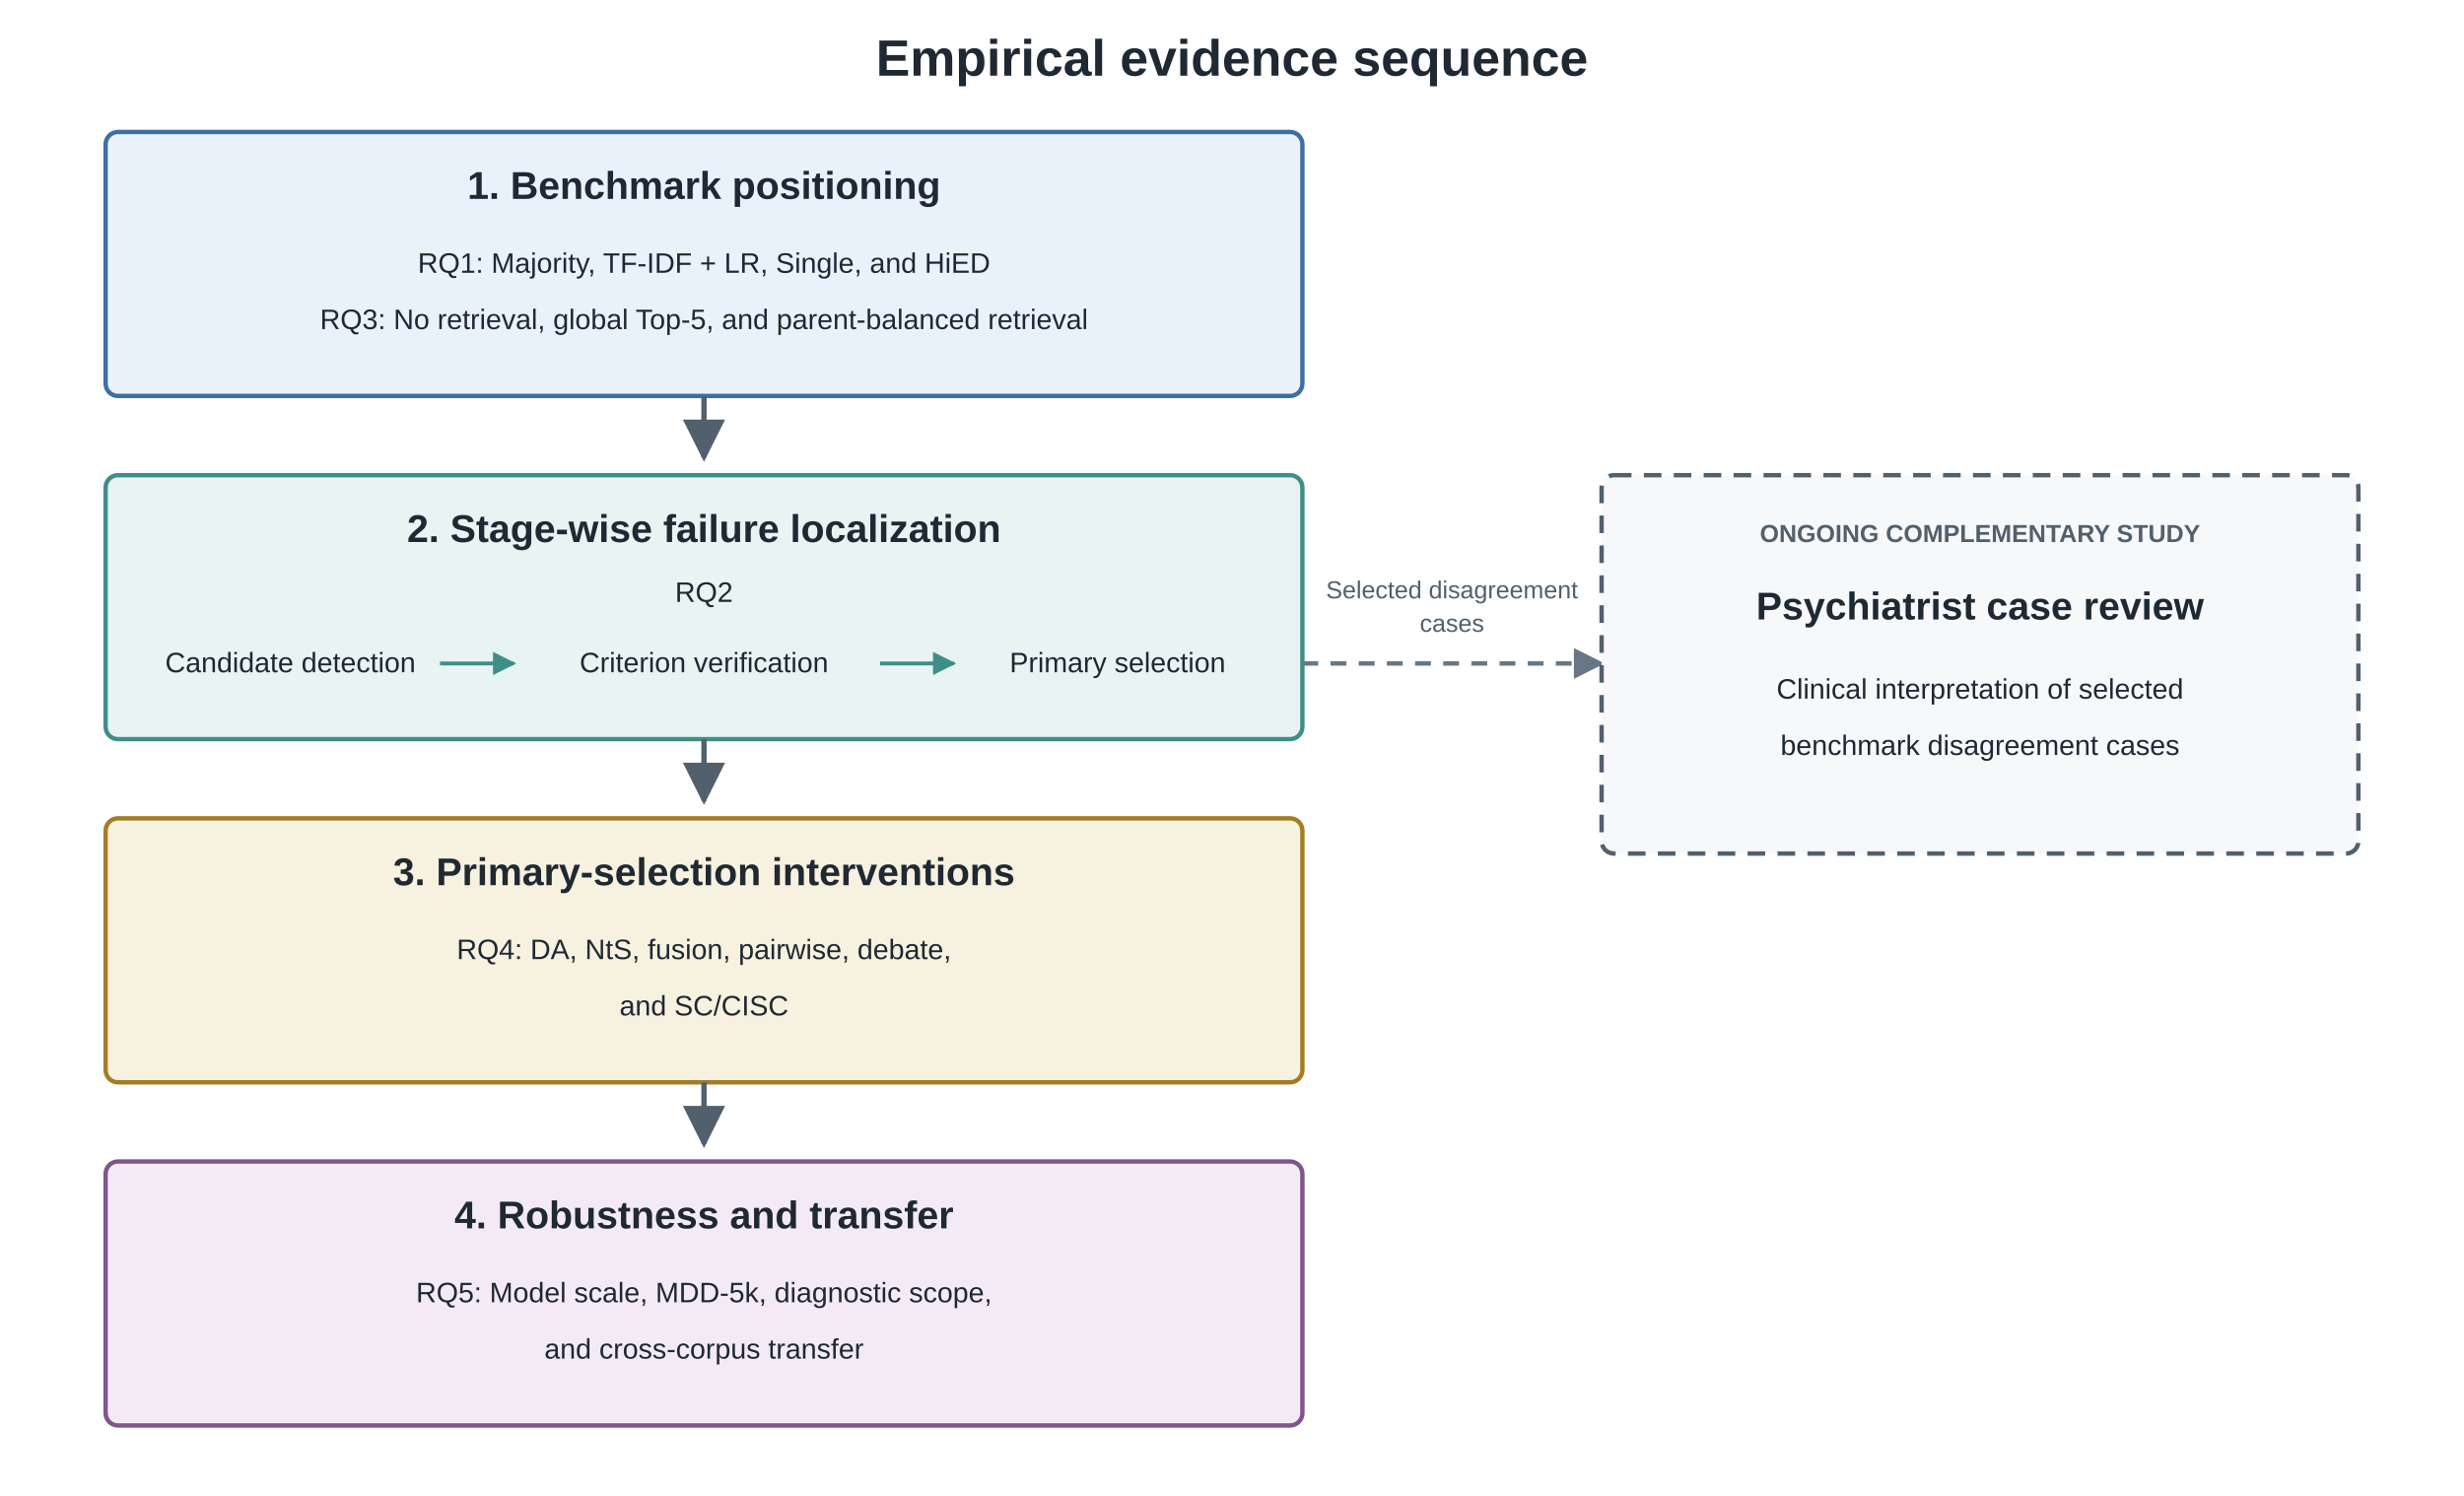
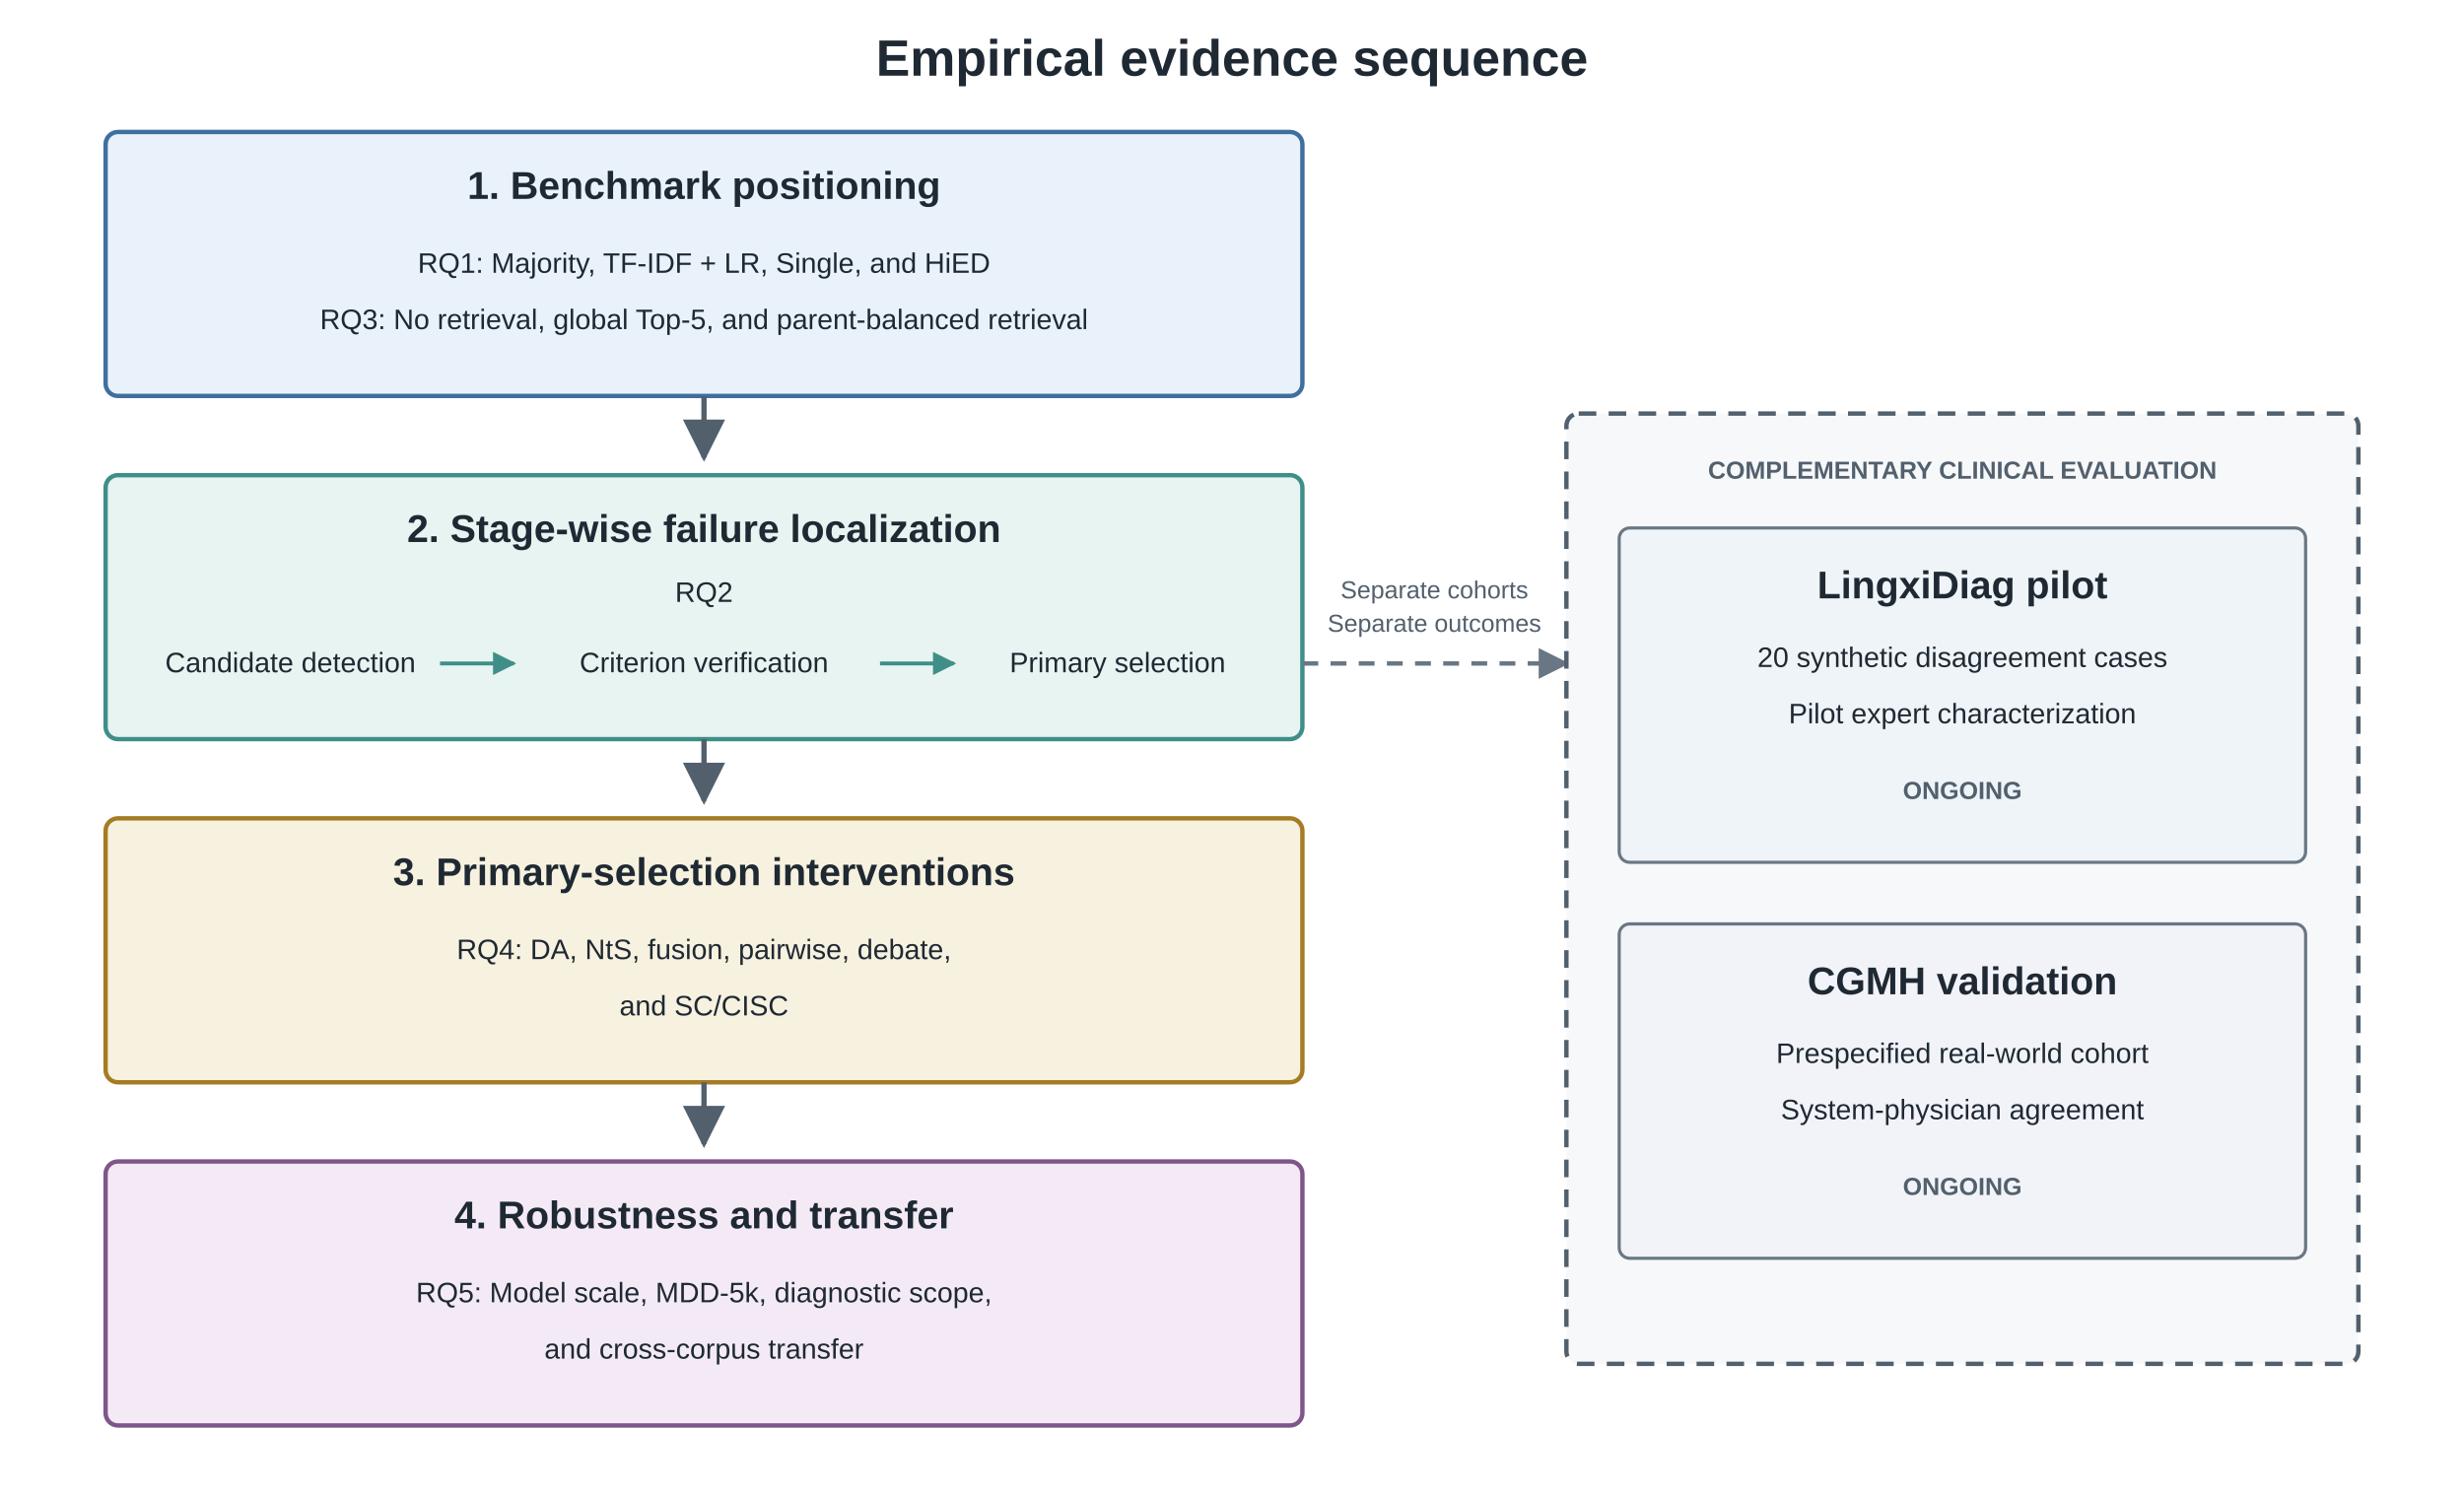
<svg xmlns="http://www.w3.org/2000/svg" width="1400" height="850" viewBox="0 0 1400 850">
  <rect width="1400" height="850" fill="#ffffff" />
  <defs>
    <marker id="arrow-solid" viewBox="0 0 10 10" refX="9" refY="5" markerWidth="8" markerHeight="8" orient="auto-start-reverse">
      <path d="M 0 0 L 10 5 L 0 10 z" fill="#52606d" />
    </marker>
    <marker id="arrow-dashed" viewBox="0 0 10 10" refX="9" refY="5" markerWidth="7" markerHeight="7" orient="auto-start-reverse">
      <path d="M 0 0 L 10 5 L 0 10 z" fill="#697784" />
    </marker>
    <marker id="arrow-step" viewBox="0 0 10 10" refX="9" refY="5" markerWidth="6" markerHeight="6" orient="auto-start-reverse">
      <path d="M 0 0 L 10 5 L 0 10 z" fill="#3f8f88" />
    </marker>
  </defs>
  <style>
    text { font-family: Verdana, Arial, sans-serif; fill: #1f2933; }
    .title { font-size: 29px; font-weight: 700; }
    .heading { font-size: 22px; font-weight: 700; }
    .detail { font-size: 16px; }
    .study { font-size: 14px; font-weight: 700; fill: #52606d; }
    .connector-label { font-size: 14px; fill: #52606d; }
    .flow { stroke: #52606d; stroke-width: 3; fill: none; marker-end: url(#arrow-solid); }
    .stage-link { stroke: #3f8f88; stroke-width: 2.2; fill: none; marker-end: url(#arrow-step); }
    .review-link { stroke: #697784; stroke-width: 2.5; fill: none; stroke-dasharray: 9 7; marker-end: url(#arrow-dashed); }
  </style>
  <text x="700" y="43" text-anchor="middle" class="title">Empirical evidence sequence</text>
  <rect x="60" y="75" width="680" height="150" rx="7" fill="#e9f2fb" stroke="#3f6f9f" stroke-width="2.5" />
  <text x="400" y="113" text-anchor="middle" class="heading">1. Benchmark positioning</text>
  <text x="400" y="155" text-anchor="middle" class="detail">RQ1: Majority, TF-IDF + LR, Single, and HiED</text>
  <text x="400" y="187" text-anchor="middle" class="detail">RQ3: No retrieval, global Top-5, and parent-balanced retrieval</text>
  <path d="M400 225 V260" class="flow" />
  <rect x="60" y="270" width="680" height="150" rx="7" fill="#e7f4f2" stroke="#3f8f88" stroke-width="2.5" />
  <text x="400" y="308" text-anchor="middle" class="heading">2. Stage-wise failure localization</text>
  <text x="400" y="342" text-anchor="middle" class="detail">RQ2</text>
  <text x="165" y="382" text-anchor="middle" class="detail">Candidate detection</text>
  <path d="M250 377 H292" class="stage-link" />
  <text x="400" y="382" text-anchor="middle" class="detail">Criterion verification</text>
  <path d="M500 377 H542" class="stage-link" />
  <text x="635" y="382" text-anchor="middle" class="detail">Primary selection</text>
  <path d="M400 420 V455" class="flow" />
  <rect x="60" y="465" width="680" height="150" rx="7" fill="#f7f1df" stroke="#a57c24" stroke-width="2.5" />
  <text x="400" y="503" text-anchor="middle" class="heading">3. Primary-selection interventions</text>
  <text x="400" y="545" text-anchor="middle" class="detail">RQ4: DA, NtS, fusion, pairwise, debate,</text>
  <text x="400" y="577" text-anchor="middle" class="detail">and SC/CISC</text>
  <path d="M400 615 V650" class="flow" />
  <rect x="60" y="660" width="680" height="150" rx="7" fill="#f3eaf5" stroke="#80558c" stroke-width="2.5" />
  <text x="400" y="698" text-anchor="middle" class="heading">4. Robustness and transfer</text>
  <text x="400" y="740" text-anchor="middle" class="detail">RQ5: Model scale, MDD-5k, diagnostic scope,</text>
  <text x="400" y="772" text-anchor="middle" class="detail">and cross-corpus transfer</text>
-   <path d="M740 377 H910" class="review-link" />
-   <rect x="747" y="323" width="156" height="43" fill="#ffffff" />
-   <text x="825" y="340" text-anchor="middle" class="connector-label">Selected disagreement</text>
-   <text x="825" y="359" text-anchor="middle" class="connector-label">cases</text>
-   <rect x="910" y="270" width="430" height="215" rx="7" fill="#f7f8fa" stroke="#52606d" stroke-width="2.5" stroke-dasharray="10 7" />
-   <text x="1125" y="308" text-anchor="middle" class="study">ONGOING COMPLEMENTARY STUDY</text>
-   <text x="1125" y="352" text-anchor="middle" class="heading">Psychiatrist case review</text>
-   <text x="1125" y="397" text-anchor="middle" class="detail">Clinical interpretation of selected</text>
-   <text x="1125" y="429" text-anchor="middle" class="detail">benchmark disagreement cases</text>
+   <path d="M740 377 H890" class="review-link" />
+   <rect x="748" y="323" width="135" height="43" fill="#ffffff" />
+   <text x="815" y="340" text-anchor="middle" class="connector-label">Separate cohorts</text>
+   <text x="815" y="359" text-anchor="middle" class="connector-label">Separate outcomes</text>
+   <rect x="890" y="235" width="450" height="540" rx="7" fill="#f7f8fa" stroke="#52606d" stroke-width="2.5" stroke-dasharray="10 7" />
+   <text x="1115" y="272" text-anchor="middle" class="study">COMPLEMENTARY CLINICAL EVALUATION</text>
+   <rect x="920" y="300" width="390" height="190" rx="6" fill="#eef4f7" stroke="#697784" stroke-width="1.8" />
+   <text x="1115" y="340" text-anchor="middle" class="heading">LingxiDiag pilot</text>
+   <text x="1115" y="379" text-anchor="middle" class="detail">20 synthetic disagreement cases</text>
+   <text x="1115" y="411" text-anchor="middle" class="detail">Pilot expert characterization</text>
+   <text x="1115" y="454" text-anchor="middle" class="study">ONGOING</text>
+   <rect x="920" y="525" width="390" height="190" rx="6" fill="#f2f3f8" stroke="#697784" stroke-width="1.8" />
+   <text x="1115" y="565" text-anchor="middle" class="heading">CGMH validation</text>
+   <text x="1115" y="604" text-anchor="middle" class="detail">Prespecified real-world cohort</text>
+   <text x="1115" y="636" text-anchor="middle" class="detail">System-physician agreement</text>
+   <text x="1115" y="679" text-anchor="middle" class="study">ONGOING</text>
</svg>
